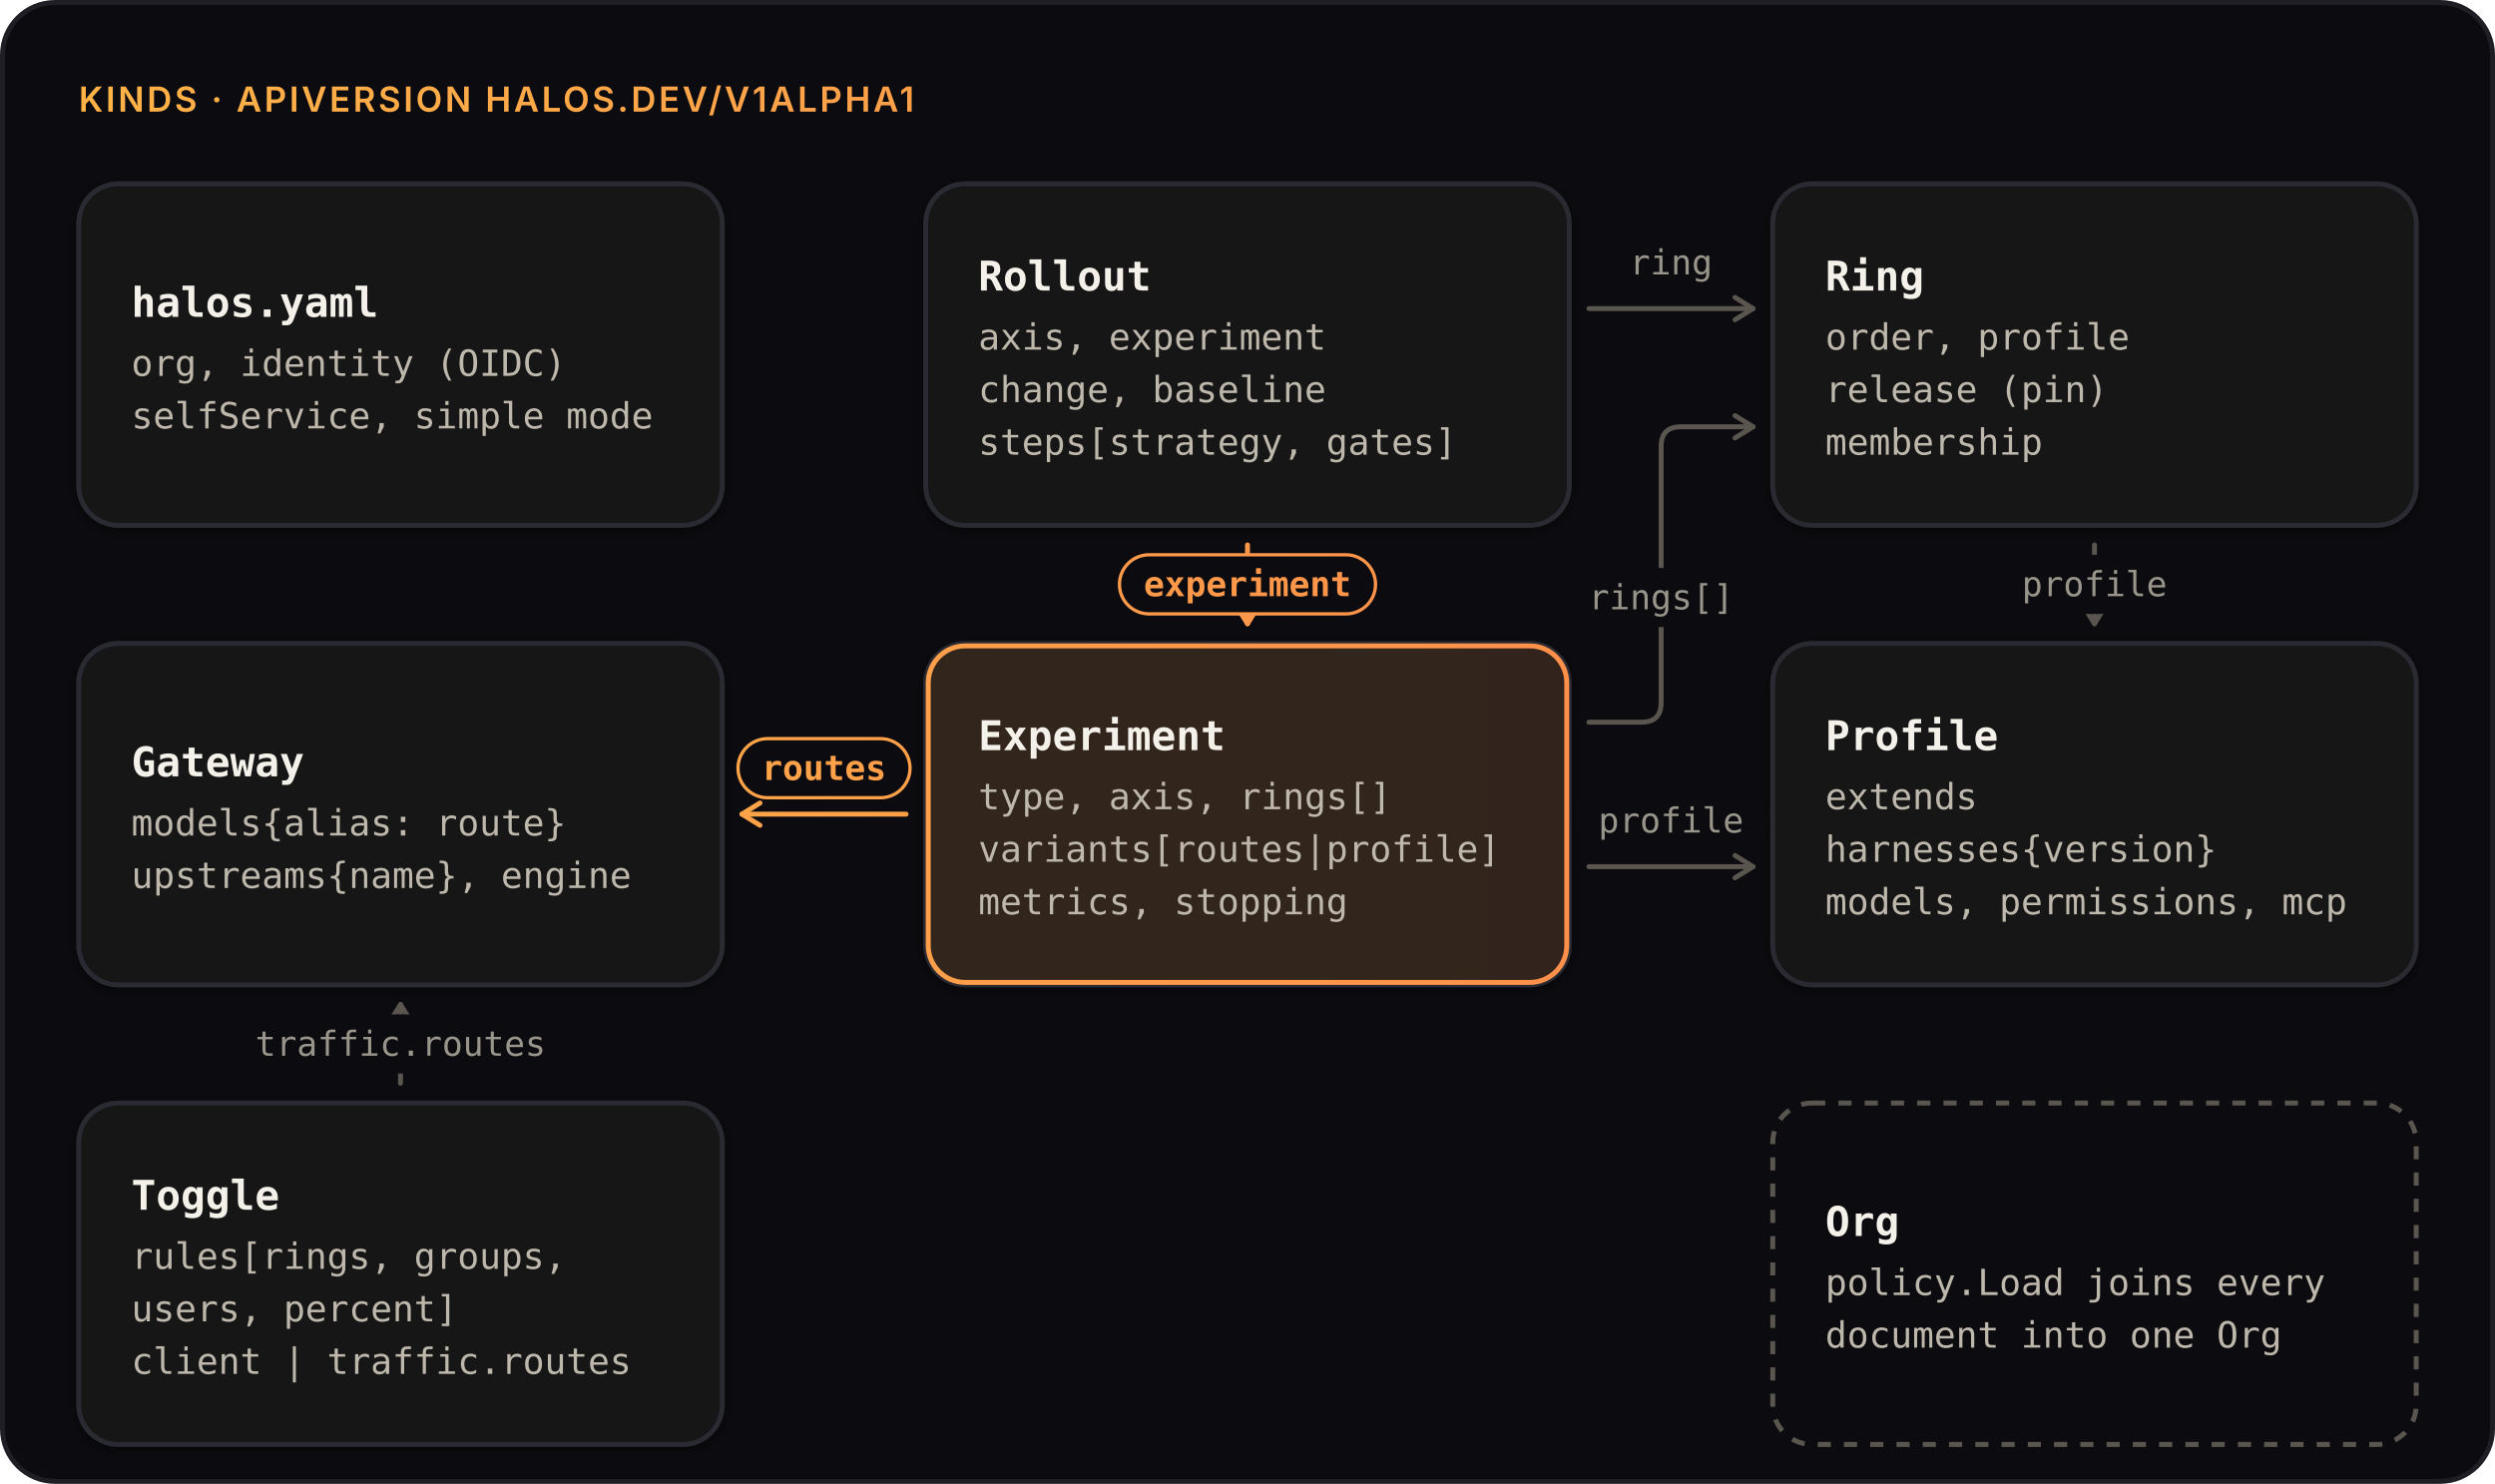
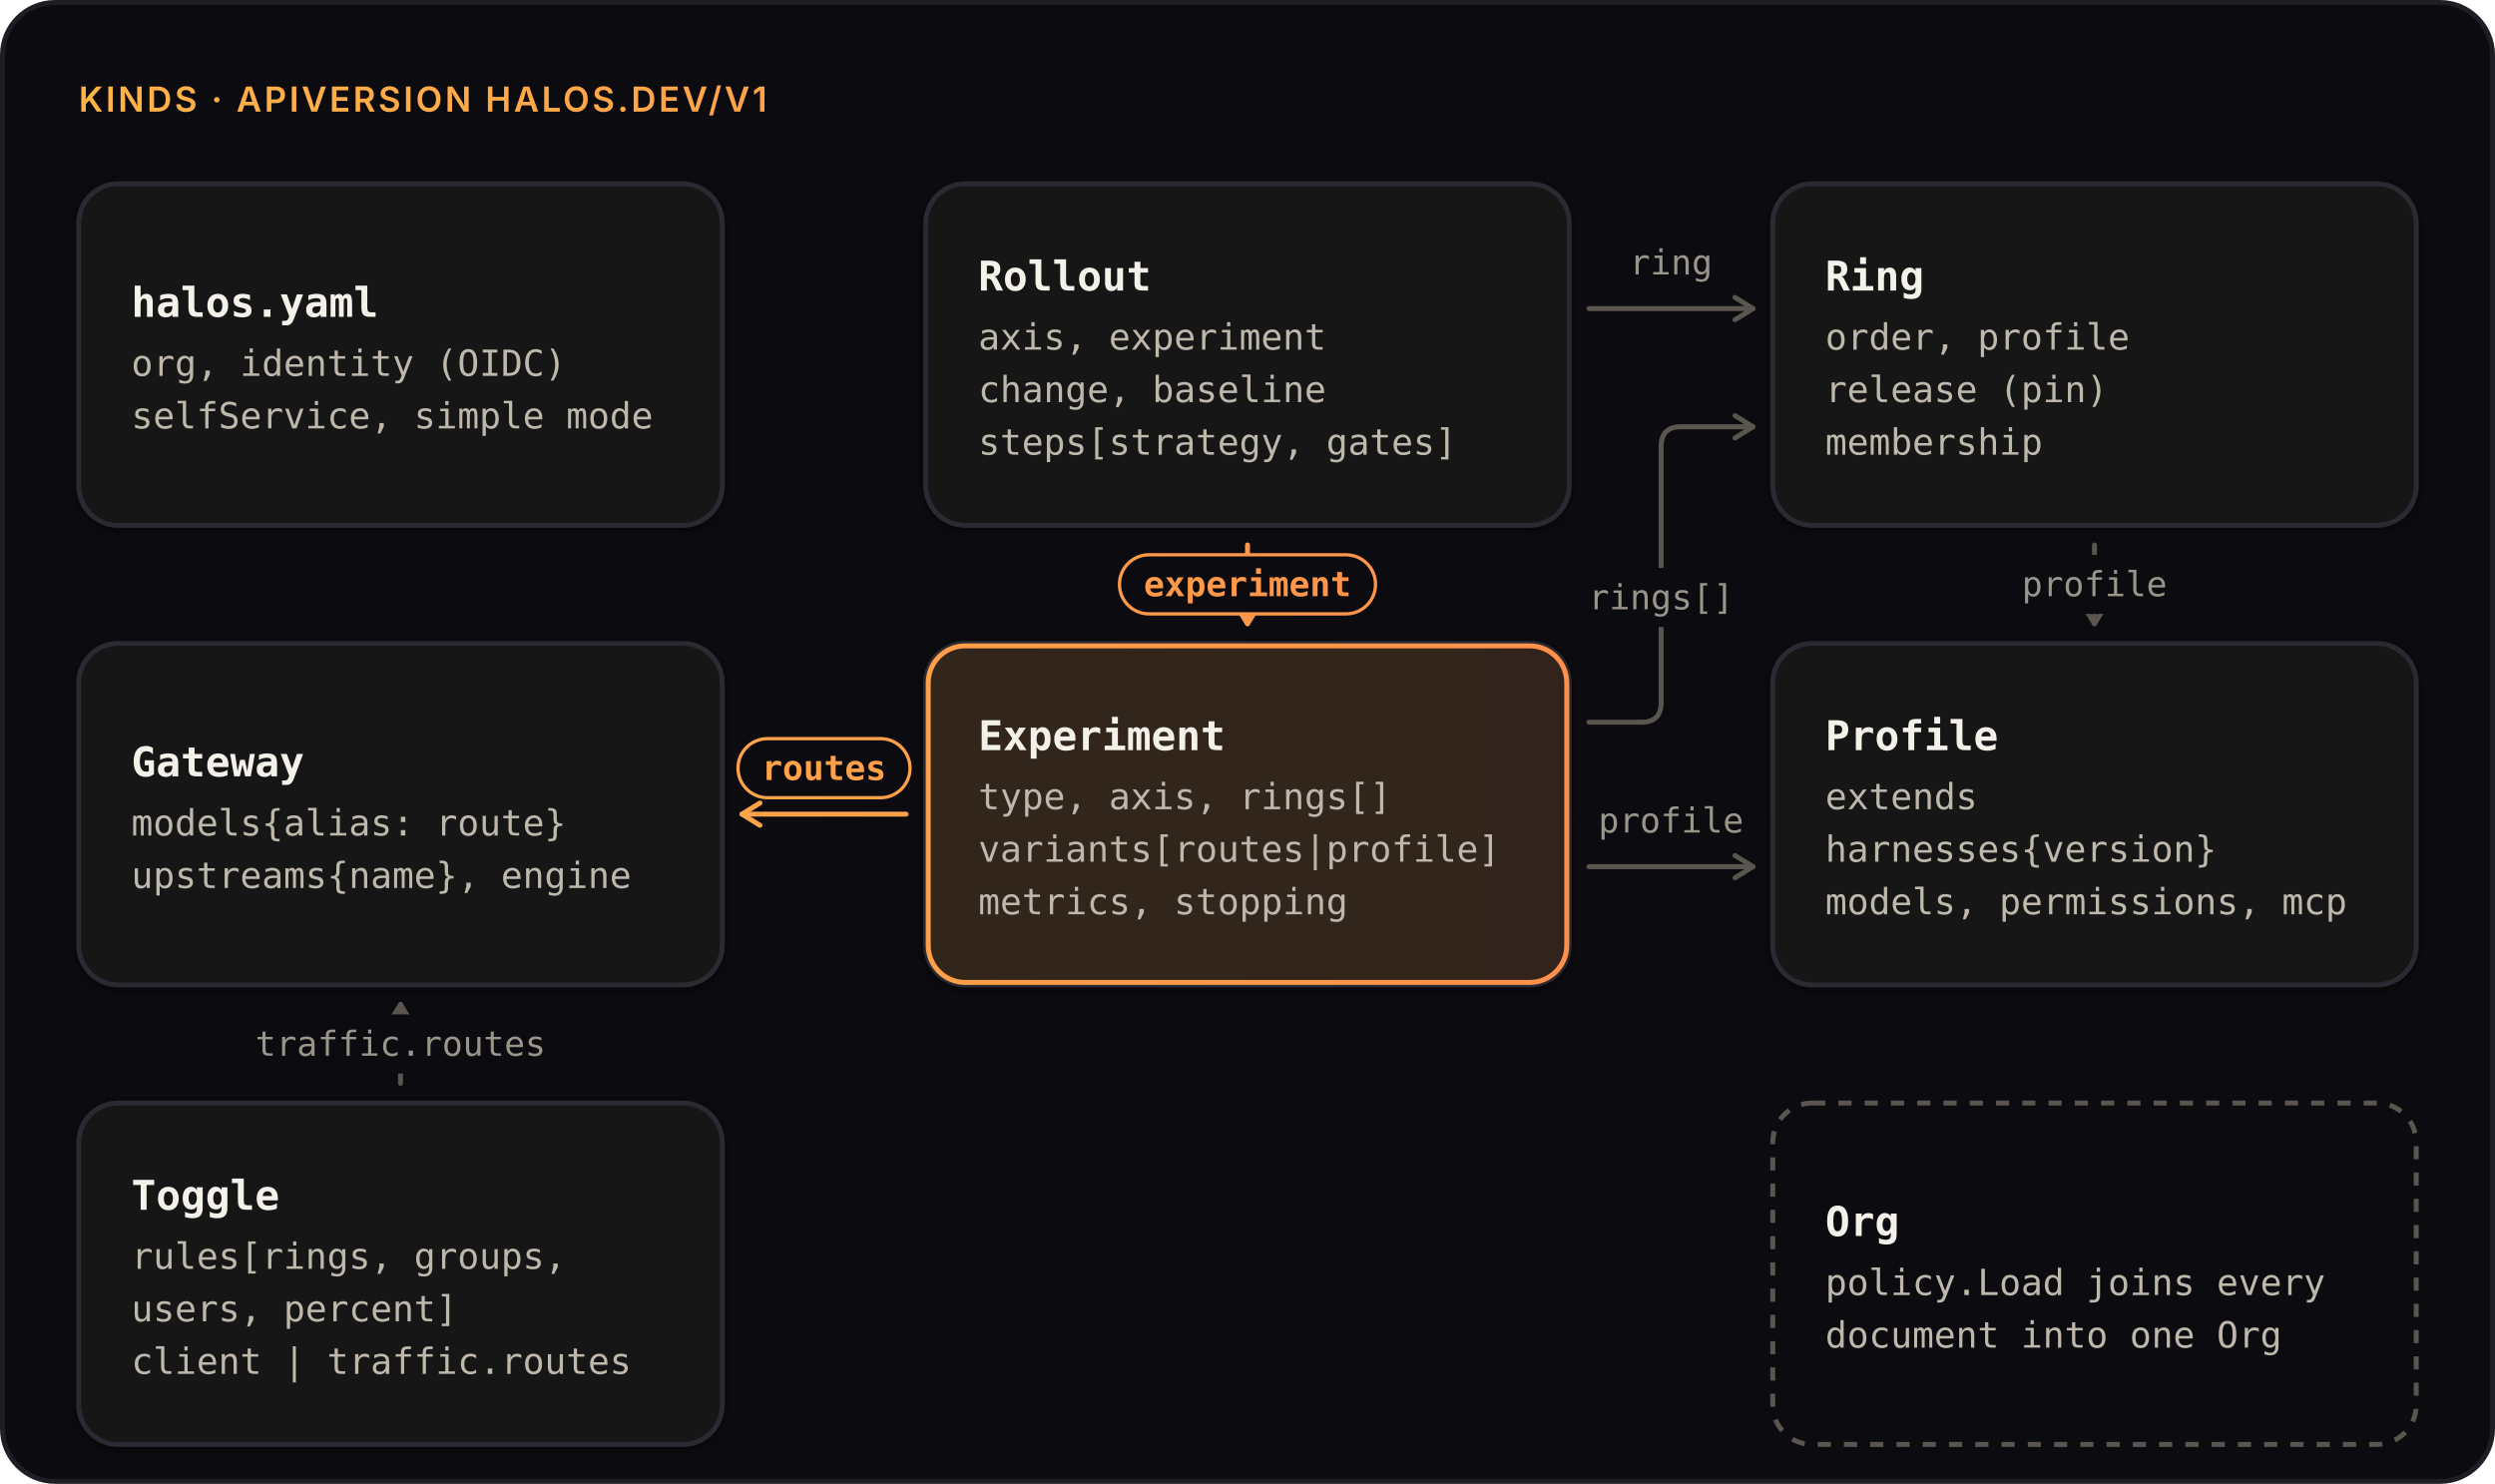
<svg xmlns="http://www.w3.org/2000/svg" viewBox="0 0 760 452" width="760" height="452" role="img" aria-labelledby="t d" font-family="ui-sans-serif,-apple-system,Inter,'Segoe UI',sans-serif">
  <style>
.cv{fill:#0c0c10;stroke:#1e1e24;stroke-width:1.5}
.card{fill:#121217;stroke:#2a2a31;stroke-width:1.5}
.soft{fill:url(#gs)}
.ring{fill:none;stroke:url(#ga);stroke-width:1.5}
.dcard{fill:#2a1414;stroke:#ff7a7a;stroke-width:1.5}
.ghost{fill:none;stroke:#5a564f;stroke-width:1.5;stroke-dasharray:4 4}
.zone{fill:#0f0f14;stroke:#24242b;stroke-width:1.5}
.chip{fill:#1a1a20;stroke:#2a2a31;stroke-width:1}
text{font-family:ui-sans-serif,-apple-system,Inter,'Segoe UI',sans-serif}
.t{font-size:13.5px;font-weight:600;fill:#f4f1ea}
.tm{font:600 12.5px ui-monospace,'SF Mono','JetBrains Mono',Menlo,Consolas,monospace;fill:#f4f1ea}
.td{fill:#ff7a7a}
.s{font-size:12px;fill:#bdb7ac}
.m{font:11px ui-monospace,'SF Mono','JetBrains Mono',Menlo,Consolas,monospace;fill:#bdb7ac}
.xs{font-size:10.5px;font-weight:500;fill:#9a958b}
.xm{font-family:ui-monospace,'SF Mono','JetBrains Mono',Menlo,Consolas,monospace;font-weight:400}
.xa{fill:url(#ga);font-weight:600}
.xd{fill:#ff7a7a;font-weight:600}
.xw{fill:#16130f;font-weight:600}
.k{font-size:10.5px;font-weight:600;letter-spacing:.08em;fill:#9a958b}
.ka{fill:url(#ga)}
.h1{font-size:42px;font-weight:700;letter-spacing:-.02em;fill:#f4f1ea}
.ln,.la,.ld,.lm{fill:none;stroke-width:1.5;stroke-linecap:round;stroke-linejoin:round}
.ln{stroke:#5a564f}.la{stroke:url(#ga)}.ld{stroke:#ff7a7a}.lm{stroke:#2a2a31}
.lane{stroke:#2a2a31;stroke-width:1.5;stroke-dasharray:3 4}
.dash{stroke-dasharray:5 5}
.dl{fill:#5a564f}.da{fill:url(#ga)}.dd{fill:#ff7a7a}
.pl{fill:#0c0c10}.pa{fill:#0c0c10;stroke:url(#ga);stroke-width:1}
.pd{fill:#2a1414;stroke:#ff7a7a;stroke-width:1}.ps{fill:url(#ga)}
.fa{fill:url(#ga)}.fs{fill:url(#gs)}.fm{fill:#1a1a20}.fd{fill:#ff7a7a}.ft{fill:#f4f1ea}
.bdg{fill:url(#ga)}.bn{font-size:9.5px;font-weight:700;fill:#16130f}
.ic{fill:none;stroke:url(#ga);stroke-width:1.75;stroke-linecap:round;stroke-linejoin:round}
.pkt{fill:url(#ga)}
.grow{transform-box:fill-box;transform-origin:left;animation:grow 4.8s cubic-bezier(.6,0,.2,1) infinite}
@keyframes grow{0%{transform:scaleX(.08)}25%{transform:scaleX(.3)}50%{transform:scaleX(.55)}75%,100%{transform:scaleX(1)}}
.flow{stroke-dasharray:4 6;animation:flow 1.1s linear infinite}
@keyframes flow{to{stroke-dashoffset:-20}}
.blink{animation:blink 3.2s ease-in-out infinite}
@keyframes blink{0%,100%{opacity:.18}35%,65%{opacity:1}}
.pulse{transform-box:fill-box;transform-origin:center;animation:pulse 2.8s ease-out infinite}
@keyframes pulse{0%{opacity:.55;transform:scale(.6)}100%{opacity:0;transform:scale(1.5)}}
@media (prefers-reduced-motion:reduce){.flow,.blink,.pulse,.grow{animation:none}.blink{opacity:1}.pulse,.pkt{display:none}}
</style>
  <defs>
    <linearGradient id="ga" gradientUnits="userSpaceOnUse" x1="0" y1="0" x2="760" y2="0">
      <stop offset="0" stop-color="#ffb547" />
      <stop offset="1" stop-color="#ff7a4d" />
    </linearGradient>
    <linearGradient id="gs" gradientUnits="userSpaceOnUse" x1="0" y1="0" x2="760" y2="0">
      <stop offset="0" stop-color="#ffb547" stop-opacity="0.12" />
      <stop offset="1" stop-color="#ff7a4d" stop-opacity="0.12" />
    </linearGradient>
    <filter id="sh" x="-10%" y="-10%" width="120%" height="140%">
      <feDropShadow dx="0" dy="1" stdDeviation="1.6" flood-color="#000000" flood-opacity="0.5" />
    </filter>
  </defs>
  <rect class="cv" x=".75" y=".75" width="758.5" height="450.5" rx="16" />
-   <text class="k ka" x="24" y="34">KINDS · APIVERSION HALOS.DEV/V1ALPHA1</text>
+   <text class="k ka" x="24" y="34">KINDS · APIVERSION HALOS.DEV/V1</text>
  <rect class="card" x="24" y="56" width="196" height="104" rx="12" filter="url(#sh)" />
  <text class="tm" x="40" y="96.5">halos.yaml</text>
  <text class="m" x="40" y="114.5">org, identity (OIDC)</text>
  <text class="m" x="40" y="130.5">selfService, simple mode</text>
  <rect class="card" x="24" y="196" width="196" height="104" rx="12" filter="url(#sh)" />
  <text class="tm" x="40" y="236.5">Gateway</text>
  <text class="m" x="40" y="254.5">models{alias: route}</text>
  <text class="m" x="40" y="270.5">upstreams{name}, engine</text>
  <rect class="card" x="24" y="336" width="196" height="104" rx="12" filter="url(#sh)" />
  <text class="tm" x="40" y="368.5">Toggle</text>
  <text class="m" x="40" y="386.5">rules[rings, groups,</text>
  <text class="m" x="40" y="402.5">users, percent]</text>
  <text class="m" x="40" y="418.5">client | traffic.routes</text>
  <rect class="card" x="282" y="56" width="196" height="104" rx="12" filter="url(#sh)" />
  <text class="tm" x="298" y="88.5">Rollout</text>
  <text class="m" x="298" y="106.5">axis, experiment</text>
  <text class="m" x="298" y="122.5">change, baseline</text>
  <text class="m" x="298" y="138.5">steps[strategy, gates]</text>
  <rect class="card" x="282" y="196" width="196" height="104" rx="12" filter="url(#sh)" />
  <rect class="soft" x="282" y="196" width="196" height="104" rx="12" />
  <rect class="ring" x="282.75" y="196.75" width="194.5" height="102.5" rx="11.25" />
  <text class="tm" x="298" y="228.5">Experiment</text>
  <text class="m" x="298" y="246.5">type, axis, rings[]</text>
  <text class="m" x="298" y="262.5">variants[routes|profile]</text>
  <text class="m" x="298" y="278.5">metrics, stopping</text>
  <rect class="card" x="540" y="56" width="196" height="104" rx="12" filter="url(#sh)" />
  <text class="tm" x="556" y="88.5">Ring</text>
  <text class="m" x="556" y="106.5">order, profile</text>
  <text class="m" x="556" y="122.5">release (pin)</text>
  <text class="m" x="556" y="138.5">membership</text>
  <rect class="card" x="540" y="196" width="196" height="104" rx="12" filter="url(#sh)" />
  <text class="tm" x="556" y="228.5">Profile</text>
  <text class="m" x="556" y="246.5">extends</text>
  <text class="m" x="556" y="262.5">harnesses{version}</text>
  <text class="m" x="556" y="278.5">models, permissions, mcp</text>
  <rect class="ghost" x="540" y="336" width="196" height="104" rx="12" />
  <text class="tm" x="556" y="376.5">Org</text>
  <text class="m" x="556" y="394.5">policy.Load joins every</text>
  <text class="m" x="556" y="410.5">document into one Org</text>
  <path class="la" d="M380 166L380 190" />
  <path class="la hd" d="M376.6 184.5L380 190L383.4 184.5" />
  <rect class="pa" x="341.0" y="169" width="78.0" height="18" rx="9" />
  <text class="xs xa xm" x="380" y="181.6" text-anchor="middle">experiment</text>
  <path class="ln" d="M484 94L534 94" />
  <path class="ln hd" d="M528.5 97.4L534 94L528.5 90.6" />
  <rect class="pl" x="489.2" y="71.0" width="39.6" height="18" rx="9" />
  <text class="xs xm" x="509" y="83.6" text-anchor="middle">ring</text>
  <path class="ln" d="M484 220L500.0 220.0Q506 220 506.0 214.0L506.0 136.0Q506 130 512.0 130.0L534 130" />
  <path class="ln hd" d="M528.5 133.4L534 130L528.5 126.6" />
  <rect class="pl" x="476.6" y="173" width="58.8" height="18" rx="9" />
  <text class="xs xm" x="506" y="185.6" text-anchor="middle">rings[]</text>
  <path class="ln" d="M484 264L534 264" />
  <path class="ln hd" d="M528.5 267.4L534 264L528.5 260.6" />
  <rect class="pl" x="479.6" y="241.0" width="58.8" height="18" rx="9" />
  <text class="xs xm" x="509" y="253.6" text-anchor="middle">profile</text>
  <path class="la" d="M276 248L226 248" />
  <path class="la hd" d="M231.5 244.6L226 248L231.5 251.4" />
  <rect class="pa" x="224.8" y="225.0" width="52.4" height="18" rx="9" />
  <text class="xs xa xm" x="251" y="237.6" text-anchor="middle">routes</text>
  <path class="ln" d="M638 166L638 190" />
  <path class="ln hd" d="M634.6 184.5L638 190L641.4 184.5" />
  <rect class="pl" x="608.6" y="169" width="58.8" height="18" rx="9" />
  <text class="xs xm" x="638" y="181.6" text-anchor="middle">profile</text>
  <path class="ln" d="M122 330L122 306" />
  <path class="ln hd" d="M125.4 311.5L122 306L118.6 311.5" />
  <rect class="pl" x="70.2" y="309" width="103.7" height="18" rx="9" />
  <text class="xs xm" x="122" y="321.6" text-anchor="middle">traffic.routes</text>
</svg>
